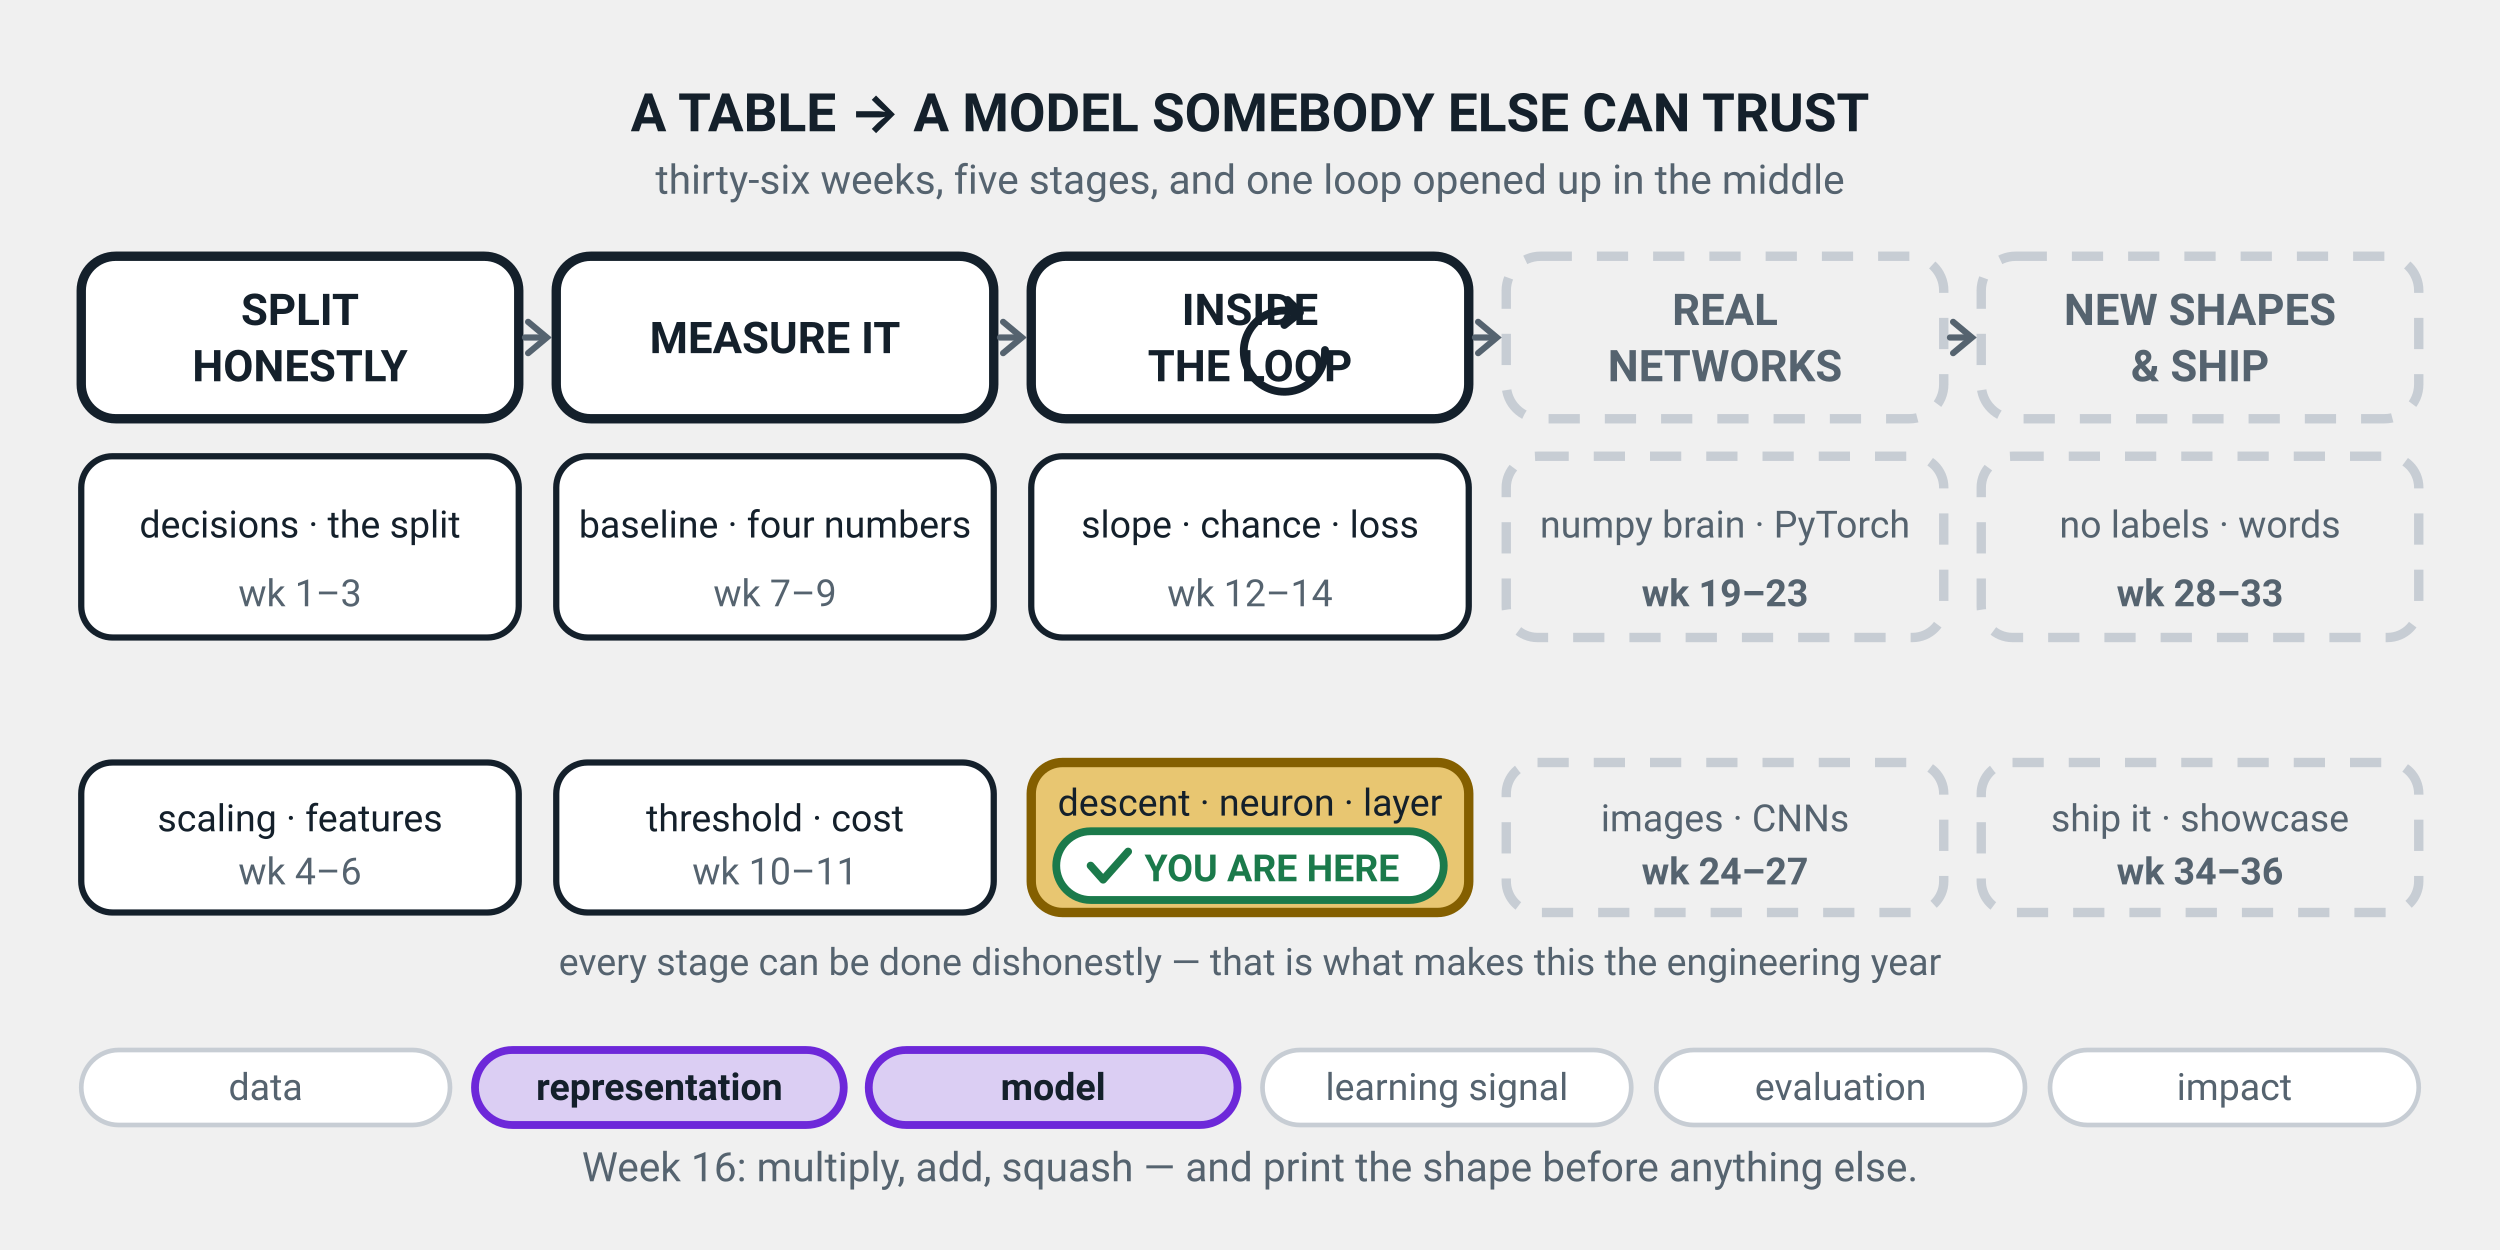
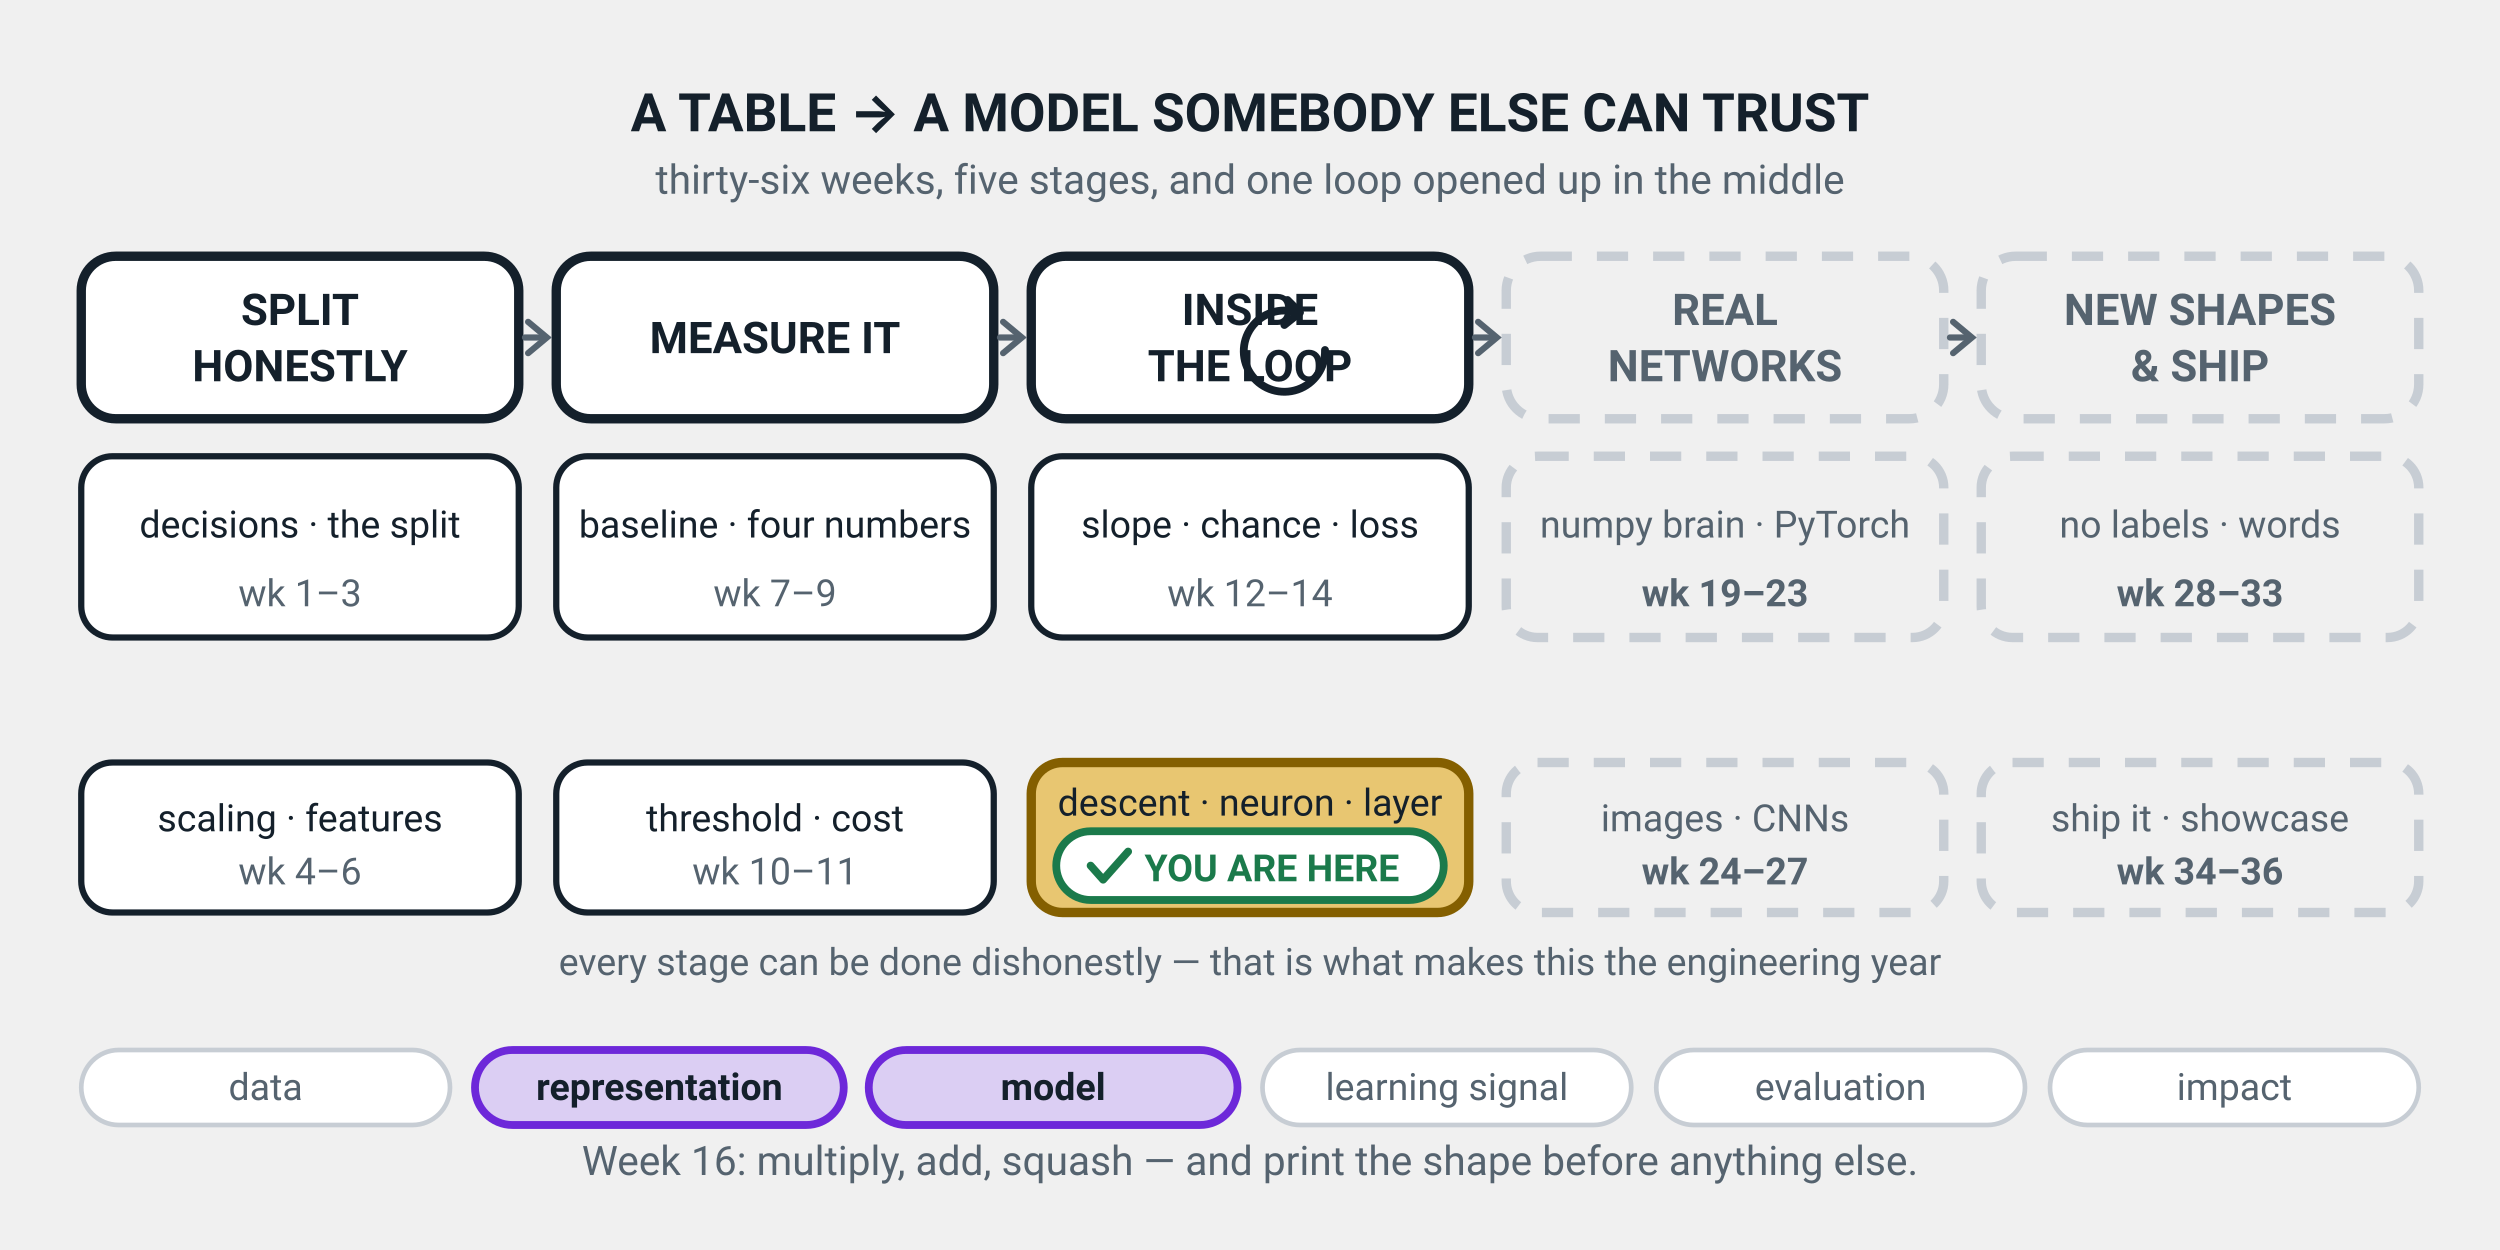
<svg xmlns="http://www.w3.org/2000/svg" viewBox="0 0 800 400" role="img" aria-labelledby="t d" font-family="ui-sans-serif, system-ui, -apple-system, 'Segoe UI', Roboto, sans-serif">
  <text x="400" y="42" text-anchor="middle" font-size="17" font-weight="700" fill="#14202B">
    A TABLE  →  A MODEL SOMEBODY ELSE CAN TRUST</text>
  <text x="400" y="62" text-anchor="middle" font-size="13" fill="#55636F">
    thirty-six weeks, five stages, and one loop opened up in the middle</text>
  <g>
    <rect x="26" y="82" width="140" height="52" rx="11" fill="#FFFFFF" stroke="#14202B" stroke-width="3" />
    <text x="96" y="104" text-anchor="middle" font-size="14" font-weight="700" fill="#14202B">SPLIT</text>
    <text x="96" y="122" text-anchor="middle" font-size="14" font-weight="700" fill="#14202B">HONESTLY</text>
    <rect x="26" y="146" width="140" height="58" rx="10" fill="#FFFFFF" stroke="#14202B" stroke-width="2" />
    <text x="96" y="172" text-anchor="middle" font-size="12" fill="#14202B">decisions · the split</text>
    <text x="96" y="194" text-anchor="middle" font-size="12" fill="#55636F">wk 1–3</text>
    <rect x="26" y="244" width="140" height="48" rx="10" fill="#FFFFFF" stroke="#14202B" stroke-width="2" />
    <text x="96" y="266" text-anchor="middle" font-size="12" fill="#14202B">scaling · features</text>
    <text x="96" y="283" text-anchor="middle" font-size="12" fill="#55636F">wk 4–6</text>
  </g>
  <g>
    <rect x="178" y="82" width="140" height="52" rx="11" fill="#FFFFFF" stroke="#14202B" stroke-width="3" />
    <text x="248" y="113" text-anchor="middle" font-size="14" font-weight="700" fill="#14202B">MEASURE IT</text>
    <rect x="178" y="146" width="140" height="58" rx="10" fill="#FFFFFF" stroke="#14202B" stroke-width="2" />
    <text x="248" y="172" text-anchor="middle" font-size="12" fill="#14202B">baseline · four numbers</text>
    <text x="248" y="194" text-anchor="middle" font-size="12" fill="#55636F">wk 7–9</text>
    <rect x="178" y="244" width="140" height="48" rx="10" fill="#FFFFFF" stroke="#14202B" stroke-width="2" />
    <text x="248" y="266" text-anchor="middle" font-size="12" fill="#14202B">threshold · cost</text>
    <text x="248" y="283" text-anchor="middle" font-size="12" fill="#55636F">wk 10–11</text>
  </g>
  <g>
    <rect x="330" y="82" width="140" height="52" rx="11" fill="#FFFFFF" stroke="#14202B" stroke-width="3" />
    <text x="400" y="104" text-anchor="middle" font-size="14" font-weight="700" fill="#14202B">INSIDE</text>
    <text x="400" y="122" text-anchor="middle" font-size="14" font-weight="700" fill="#14202B">THE LOOP</text>
    <path d="M424 112 a 13 13 0 1 1 -9 -12" fill="none" stroke="#14202B" stroke-width="2.5" stroke-linecap="round" />
    <path d="M412 96 l4 4 -5 4" fill="none" stroke="#14202B" stroke-width="2.5" stroke-linecap="round" stroke-linejoin="round" />
    <rect x="330" y="146" width="140" height="58" rx="10" fill="#FFFFFF" stroke="#14202B" stroke-width="2" />
    <text x="400" y="172" text-anchor="middle" font-size="12" fill="#14202B">slope · chance · loss</text>
    <text x="400" y="194" text-anchor="middle" font-size="12" fill="#55636F">wk 12–14</text>
    <rect x="330" y="244" width="140" height="48" rx="10" fill="#E8C671" stroke="#845F00" stroke-width="3" />
    <text x="400" y="261" text-anchor="middle" font-size="12" fill="#14202B">descent · neuron · layer</text>
    <rect x="338" y="266" width="124" height="22" rx="11" fill="#FFFFFF" stroke="#1B7A4B" stroke-width="2.5" />
    <path d="M349 277 l4 4.5 l8 -9" fill="none" stroke="#1B7A4B" stroke-width="2.5" stroke-linecap="round" stroke-linejoin="round" />
    <text x="407" y="282" text-anchor="middle" font-size="12" font-weight="700" fill="#1B7A4B">YOU ARE HERE</text>
  </g>
  <g>
    <rect x="482" y="82" width="140" height="52" rx="11" fill="none" stroke="#C7CDD4" stroke-width="3" stroke-dasharray="10 8" />
    <text x="552" y="104" text-anchor="middle" font-size="14" font-weight="700" fill="#55636F">REAL</text>
    <text x="552" y="122" text-anchor="middle" font-size="14" font-weight="700" fill="#55636F">NETWORKS</text>
    <rect x="482" y="146" width="140" height="58" rx="10" fill="none" stroke="#C7CDD4" stroke-width="3" stroke-dasharray="10 8" />
    <text x="552" y="172" text-anchor="middle" font-size="12" fill="#55636F">numpy brain · PyTorch</text>
    <text x="552" y="194" text-anchor="middle" font-size="12" font-weight="700" fill="#55636F">wk 19–23</text>
    <rect x="482" y="244" width="140" height="48" rx="10" fill="none" stroke="#C7CDD4" stroke-width="3" stroke-dasharray="10 8" />
    <text x="552" y="266" text-anchor="middle" font-size="12" fill="#55636F">images · CNNs</text>
    <text x="552" y="283" text-anchor="middle" font-size="12" font-weight="700" fill="#55636F">wk 24–27</text>
  </g>
  <g>
    <rect x="634" y="82" width="140" height="52" rx="11" fill="none" stroke="#C7CDD4" stroke-width="3" stroke-dasharray="10 8" />
    <text x="704" y="104" text-anchor="middle" font-size="14" font-weight="700" fill="#55636F">NEW SHAPES</text>
    <text x="704" y="122" text-anchor="middle" font-size="14" font-weight="700" fill="#55636F">&amp; SHIP</text>
    <rect x="634" y="146" width="140" height="58" rx="10" fill="none" stroke="#C7CDD4" stroke-width="3" stroke-dasharray="10 8" />
    <text x="704" y="172" text-anchor="middle" font-size="12" fill="#55636F">no labels · words</text>
    <text x="704" y="194" text-anchor="middle" font-size="12" font-weight="700" fill="#55636F">wk 28–33</text>
    <rect x="634" y="244" width="140" height="48" rx="10" fill="none" stroke="#C7CDD4" stroke-width="3" stroke-dasharray="10 8" />
    <text x="704" y="266" text-anchor="middle" font-size="12" fill="#55636F">ship it · showcase</text>
    <text x="704" y="283" text-anchor="middle" font-size="12" font-weight="700" fill="#55636F">wk 34–36</text>
  </g>
  <g stroke="#55636F" stroke-width="2" fill="none" stroke-linecap="round">
    <path d="M168 108 L174 108" />
    <path d="M169 103 l6 5 -6 5" />
    <path d="M320 108 L326 108" />
    <path d="M321 103 l6 5 -6 5" />
    <path d="M472 108 L478 108" />
    <path d="M473 103 l6 5 -6 5" />
    <path d="M624 108 L630 108" />
    <path d="M625 103 l6 5 -6 5" />
  </g>
  <text x="400" y="312" text-anchor="middle" font-size="12" fill="#55636F">
    every stage can be done dishonestly — that is what makes this the engineering year</text>
  <g font-size="12" text-anchor="middle">
    <rect x="26" y="336" width="118" height="24" rx="12" fill="#FFFFFF" stroke="#C7CDD4" stroke-width="1.5" />
    <text x="85" y="352" fill="#55636F">data</text>
    <rect x="152" y="336" width="118" height="24" rx="12" fill="#DBCEF3" stroke="#6D28D9" stroke-width="2.5" />
    <text x="211" y="352" font-weight="700" fill="#14202B">representation</text>
    <rect x="278" y="336" width="118" height="24" rx="12" fill="#DBCEF3" stroke="#6D28D9" stroke-width="2.5" />
    <text x="337" y="352" font-weight="700" fill="#14202B">model</text>
    <rect x="404" y="336" width="118" height="24" rx="12" fill="#FFFFFF" stroke="#C7CDD4" stroke-width="1.5" />
    <text x="463" y="352" fill="#55636F">learning signal</text>
    <rect x="530" y="336" width="118" height="24" rx="12" fill="#FFFFFF" stroke="#C7CDD4" stroke-width="1.5" />
    <text x="589" y="352" fill="#55636F">evaluation</text>
    <rect x="656" y="336" width="118" height="24" rx="12" fill="#FFFFFF" stroke="#C7CDD4" stroke-width="1.5" />
    <text x="715" y="352" fill="#55636F">impact</text>
  </g>
-   <text x="400" y="378" text-anchor="middle" font-size="13" fill="#55636F">
+   <text x="400" y="376" text-anchor="middle" font-size="13" fill="#55636F">
    Week 16: multiply, add, squash — and print the shape before anything else.</text>
</svg>
